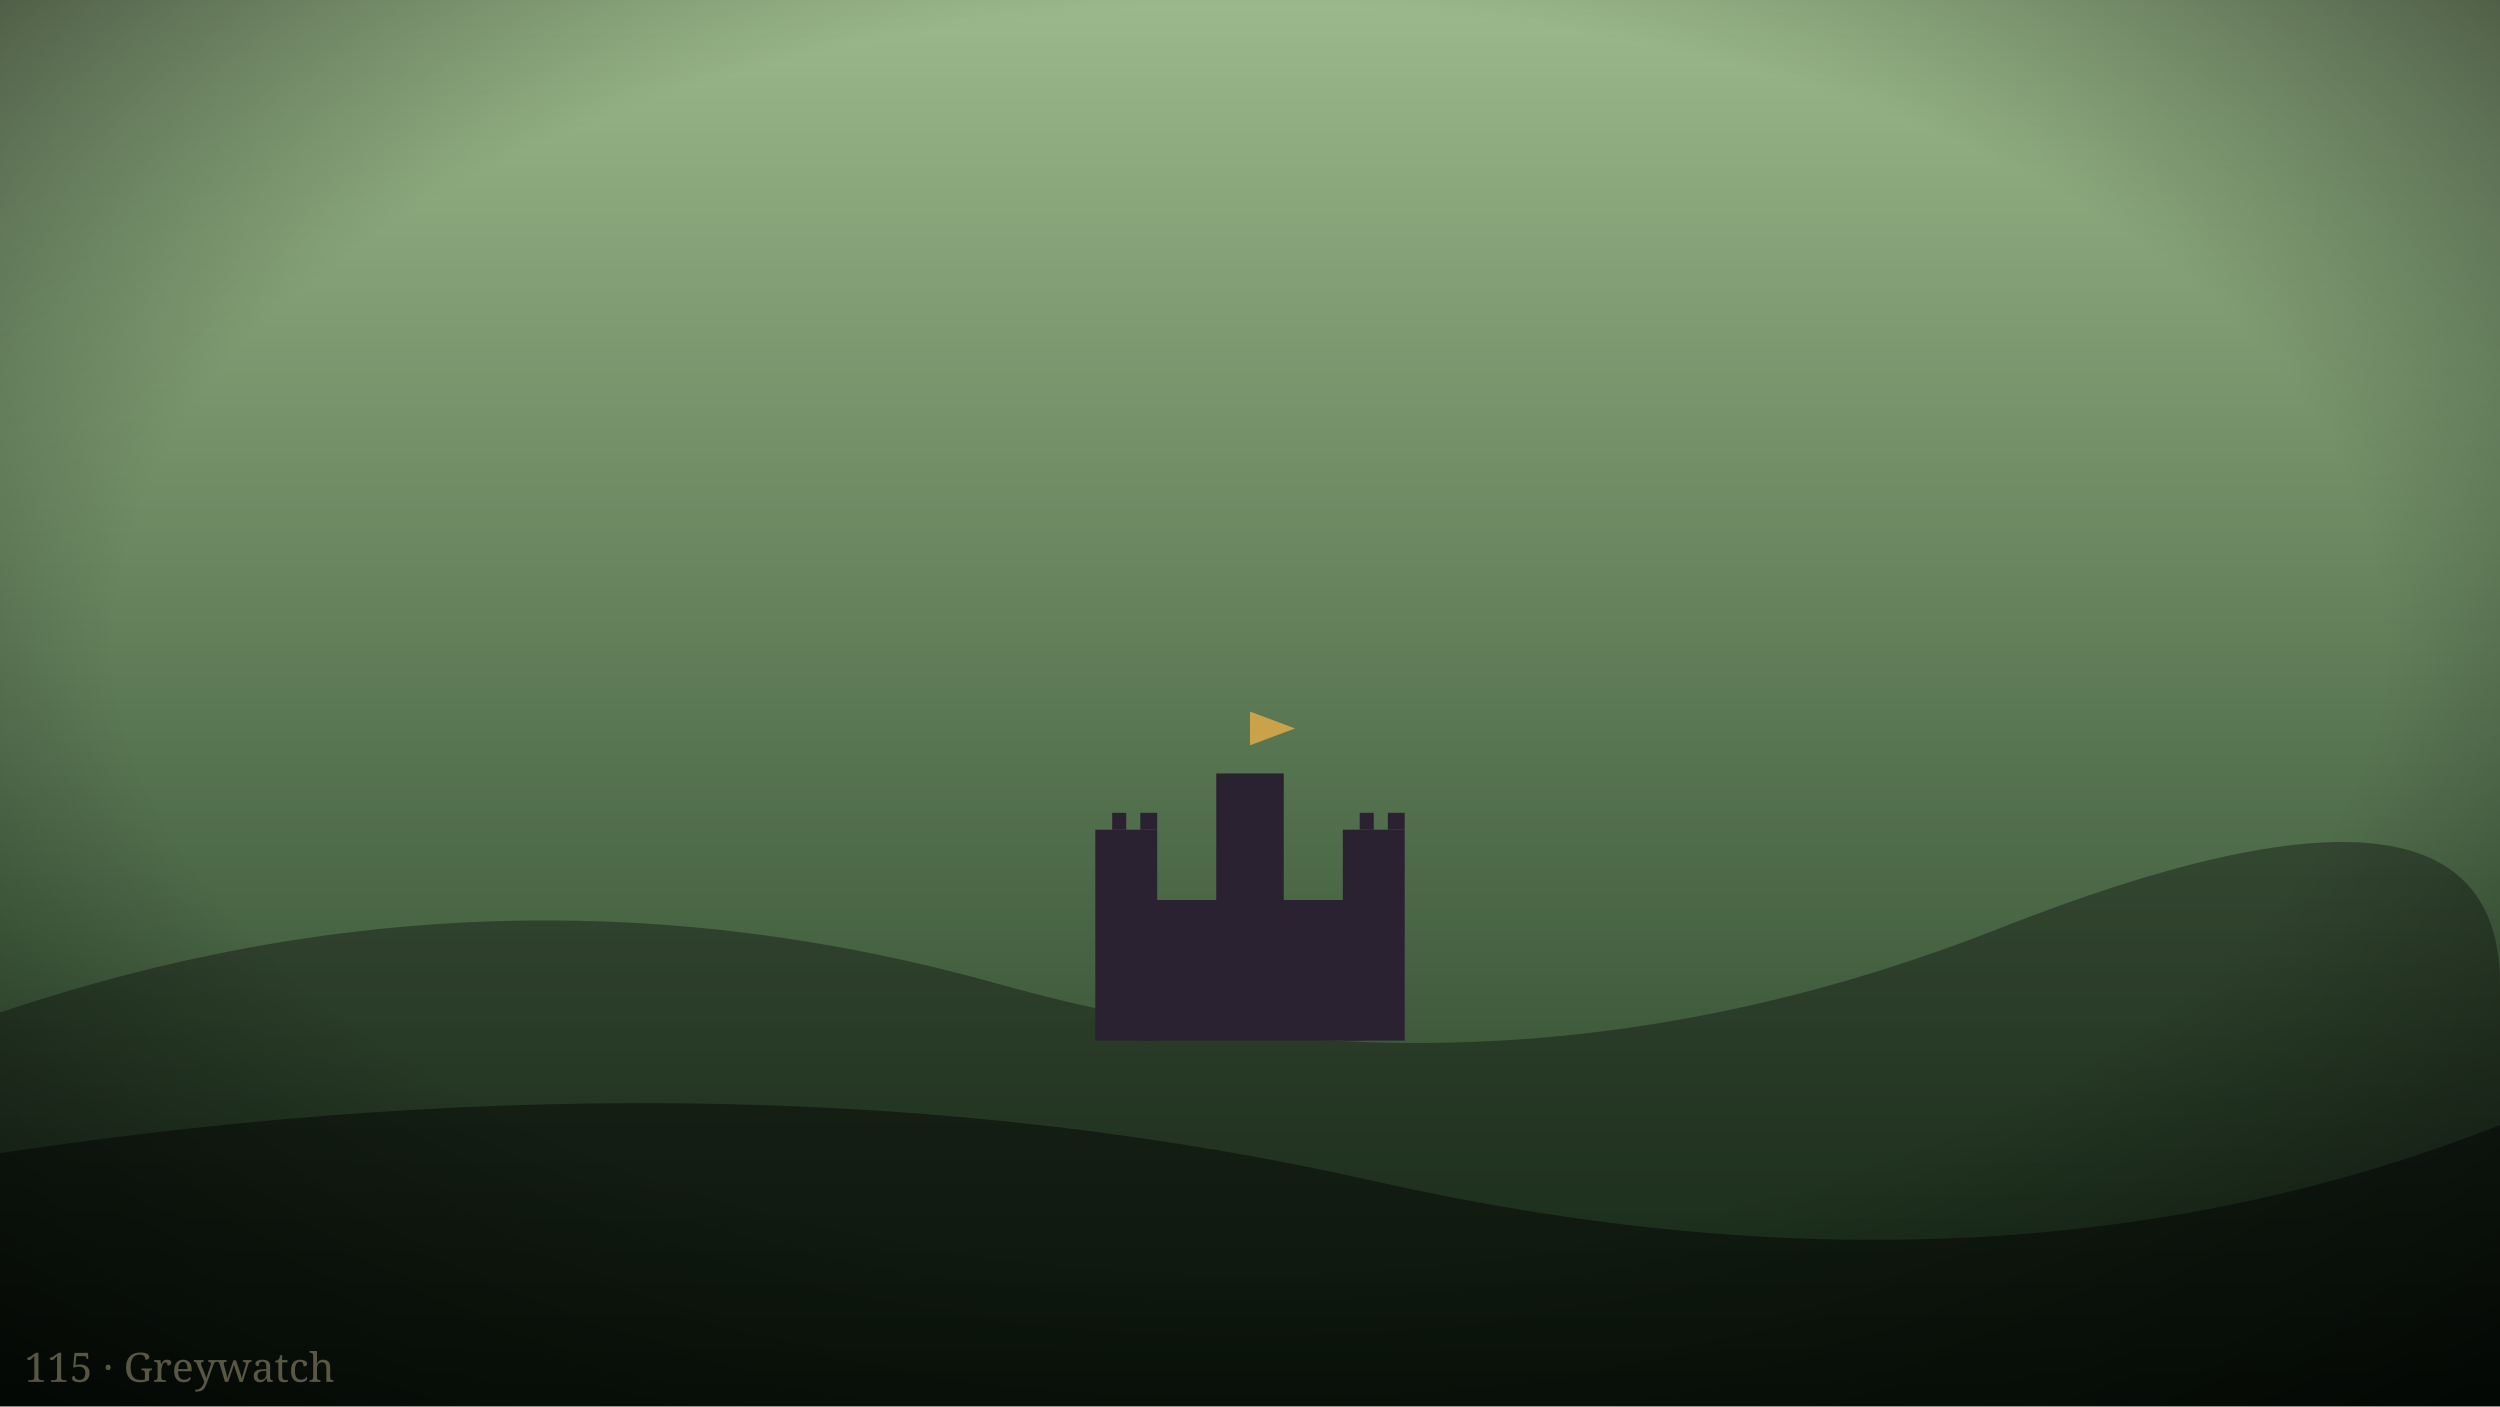
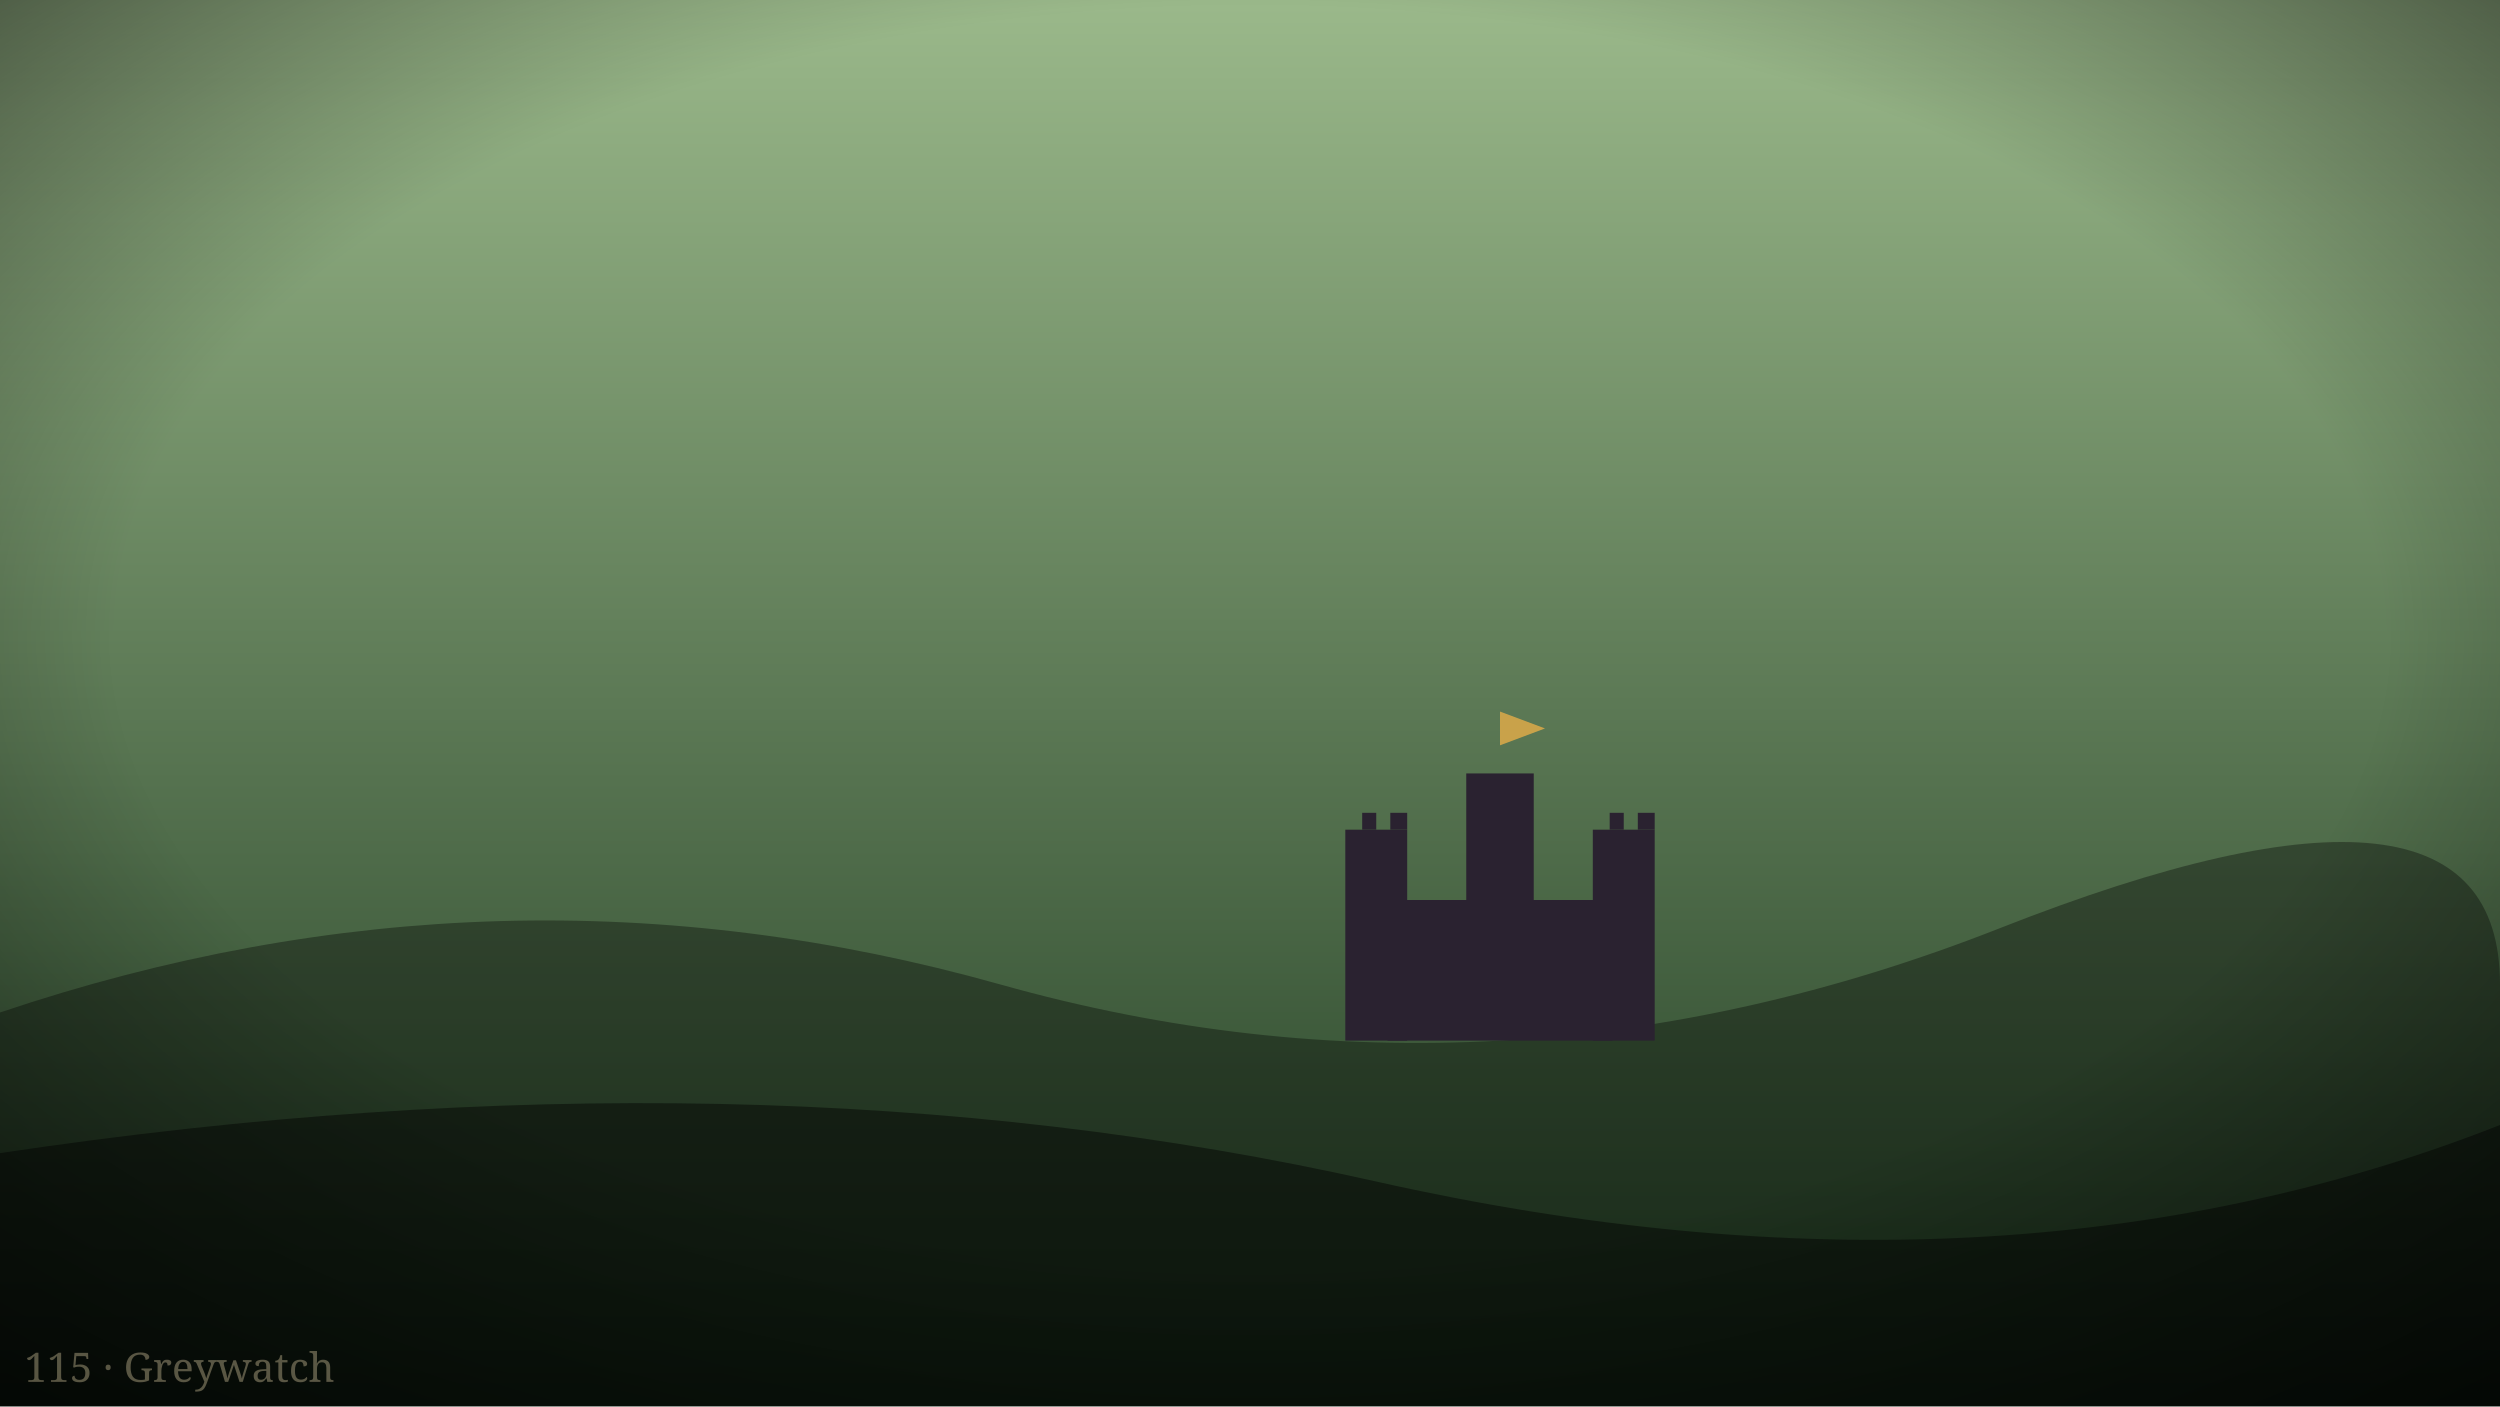
<svg xmlns="http://www.w3.org/2000/svg" viewBox="0 0 800 450" width="800" height="450">
  <defs>
    <linearGradient id="g" x1="0" y1="0" x2="0" y2="1">
      <stop offset="0" stop-color="#9ab88a" />
      <stop offset="1" stop-color="#1e3a20" />
    </linearGradient>
    <radialGradient id="v" cx="0.5" cy="0.45" r="0.75">
      <stop offset="0.6" stop-color="#000" stop-opacity="0" />
      <stop offset="1" stop-color="#000" stop-opacity="0.65" />
    </radialGradient>
  </defs>
  <rect width="800" height="450" fill="url(#g)" />
  <path d="M0 324 Q 160 270 320 315 T 640 297 T 800 315 V 450 H 0 Z" fill="#000" fill-opacity="0.35" />
  <path d="M0 369 Q 240 333 440 378 T 800 360 V 450 H 0 Z" fill="#000" fill-opacity="0.45" />
-   <g transform="translate(400 315) scale(0.9)" fill="#2a2230">
+   <g transform="translate(480 315) scale(0.9)" fill="#2a2230">
    <rect x="-40" y="-30" width="80" height="50" />
    <rect x="-55" y="-55" width="22" height="75" />
    <rect x="33" y="-55" width="22" height="75" />
    <rect x="-12" y="-75" width="24" height="45" />
    <path d="M-55 -55 h6 v-6 h5 v6 h5 v-6 h6 v6 M33 -55 h6 v-6 h5 v6 h5 v-6 h6 v6" />
    <path d="M0 -75 v-22 l16 6 -16 6" fill="#c9a24a" />
  </g>
  <rect width="800" height="450" fill="url(#v)" />
  <text x="7.8" y="442.2" font-family="Georgia,serif" font-size="13" fill="#f3e3b5" fill-opacity="0.35">115 · Greywatch</text>
</svg>
